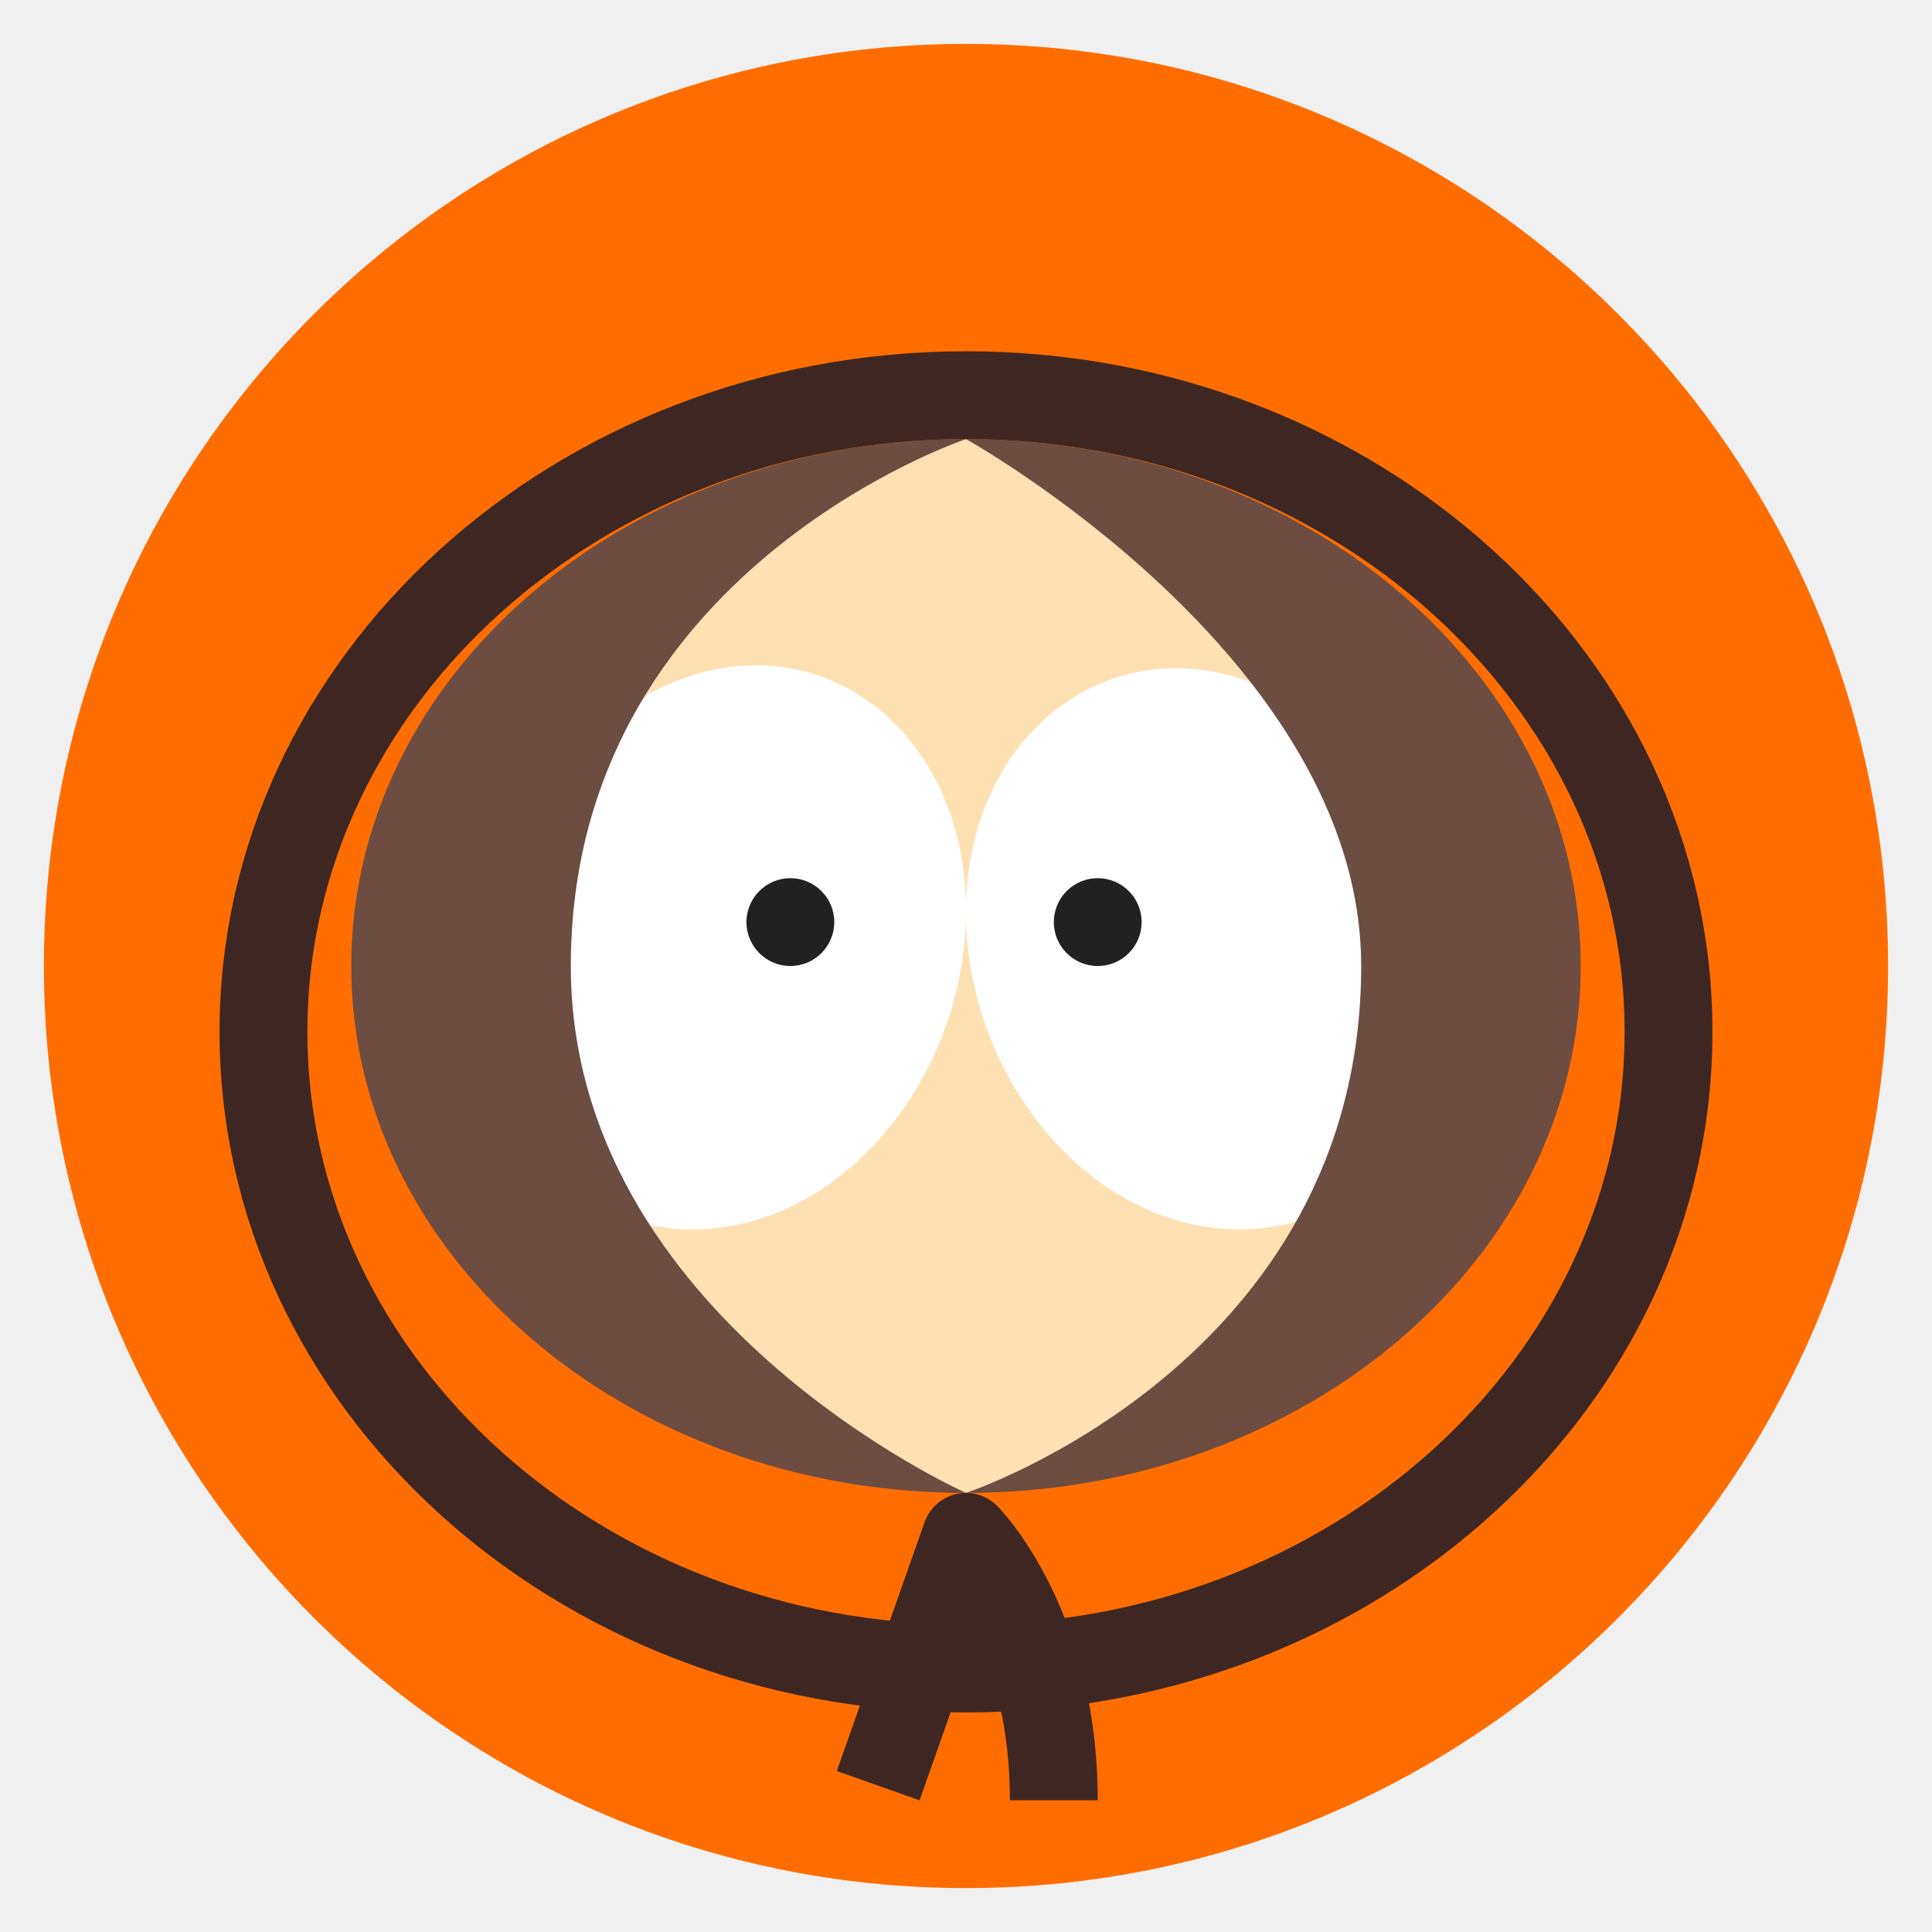
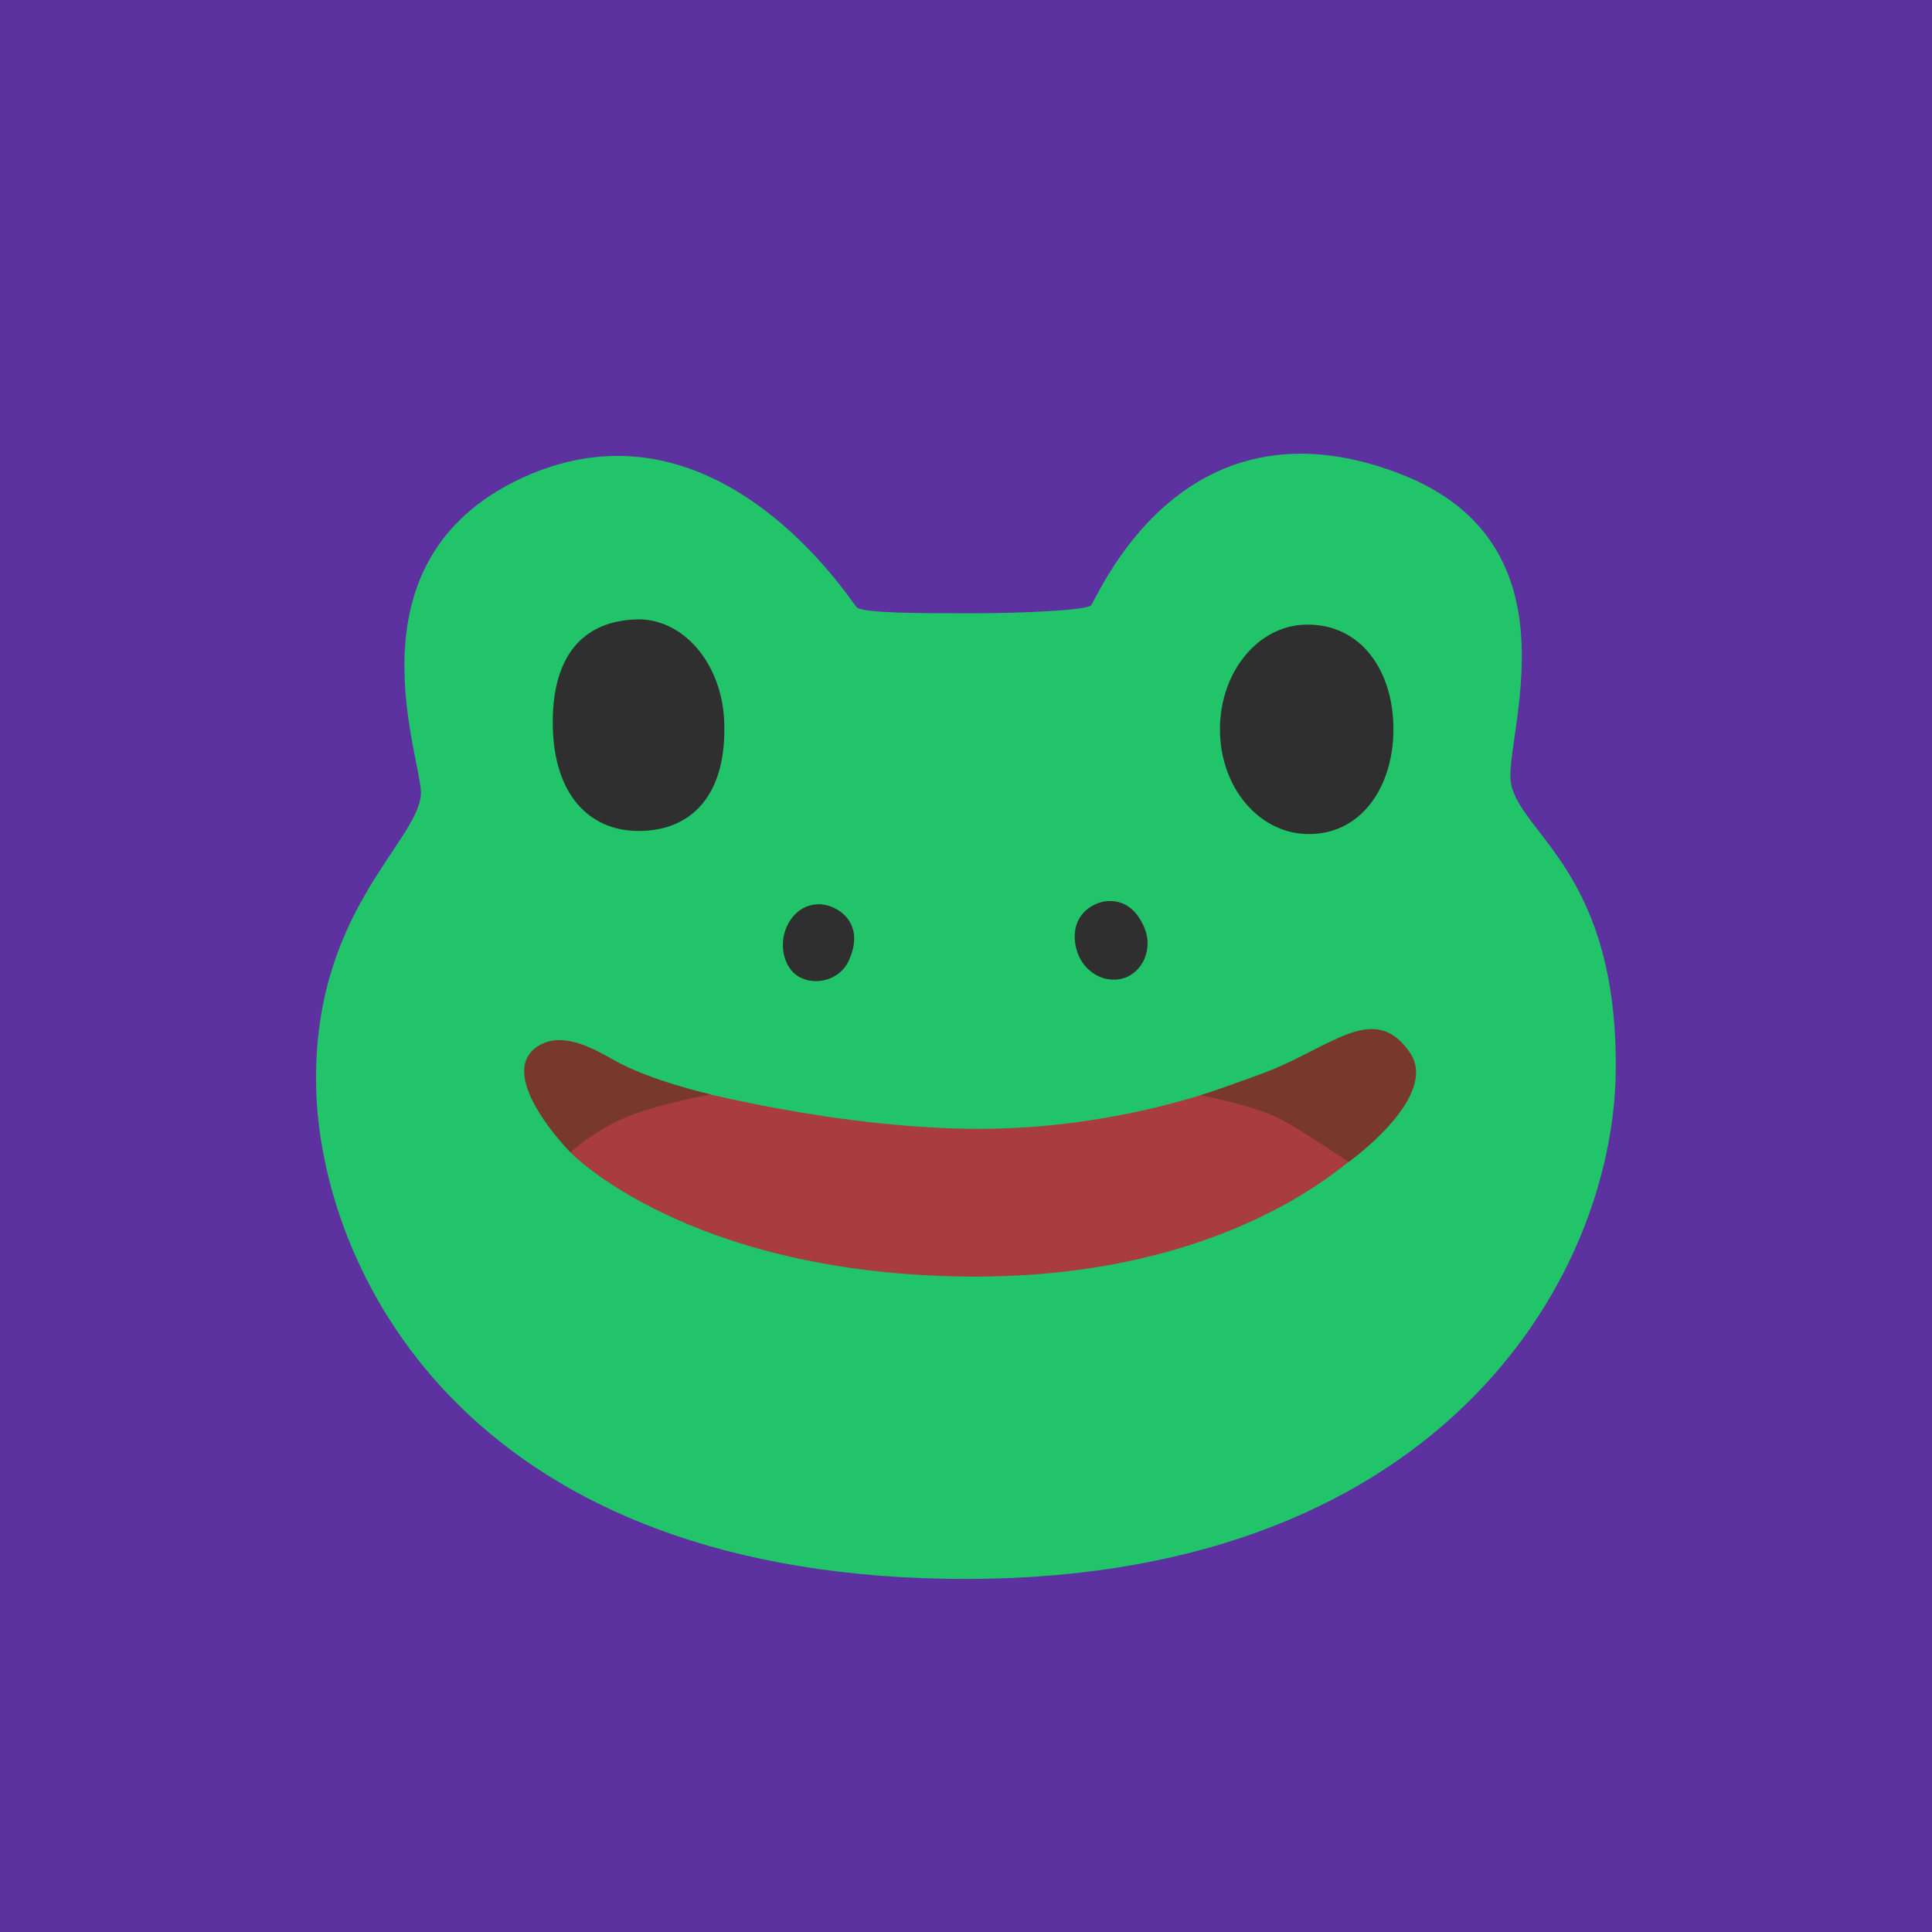
- <svg xmlns="http://www.w3.org/2000/svg" viewBox="2 2 44 44" width="240px" height="240px">
-   <circle cx="24" cy="24" r="21" fill="#ff6d00" />
-   <path fill="#ffe0b2" d="M24,12c0,0-11,1-11,12c0,10,11,12,11,12s11-2,11-12S24,12,24,12z" />
-   <path fill="#fff" d="M24,22.706c0.014,3.723-2.702,7.154-6.031,7.29c-3.289,0.134-5.434-3.03-4.882-6.706 c0.5-3.331,3.084-5.951,5.836-6.128C21.703,16.984,23.987,19.34,24,22.706z" />
-   <path fill="#fff" d="M24,22.744c-0.014,3.704,2.702,7.117,6.031,7.252c3.289,0.133,5.434-3.014,4.882-6.671 c-0.5-3.313-3.084-5.92-5.836-6.096C26.297,17.051,24.013,19.395,24,22.744z" />
-   <circle cx="20" cy="23" r="1" fill="#212121" />
-   <circle cx="27" cy="23" r="1" fill="#212121" />
-   <path fill="#6d4c41" d="M15,24c0-9,9-12,9-12c-7.732,0-14,5.373-14,12c0,6.627,6.268,12,14,12C24,36,15,32,15,24z" />
-   <path fill="#6d4c41" d="M24,12c0,0,9,5,9,12c0,9.029-9,12-9,12c7.732,0,14-5.373,14-12C38,17.373,31.732,12,24,12z" />
-   <path fill="#3e2723" d="M24,41c-9.374,0-17-6.953-17-15.5S14.626,10,24,10s17,6.953,17,15.5S33.374,41,24,41z M24,12 c-8.271,0-15,6.056-15,13.5S15.729,39,24,39s15-6.056,15-13.5S32.271,12,24,12z" />
-   <path fill="#3e2723" d="M22.943,43l-1.886-0.666l2-5.667c0.114-0.324,0.387-0.566,0.722-0.642 c0.333-0.075,0.686,0.025,0.928,0.268C24.801,36.387,27,38.636,27,43h-2c0-1.619-0.354-2.861-0.739-3.734L22.943,43z" />
+ <svg xmlns="http://www.w3.org/2000/svg" width="800px" height="800px" viewBox="-24.32 -24.32 176.64 176.64" aria-hidden="true" role="img" class="iconify iconify--noto" preserveAspectRatio="xMidYMid meet" fill="#000000">
+   <g id="SVGRepo_bgCarrier" stroke-width="0">
+     <rect x="-24.32" y="-24.32" width="176.64" height="176.64" rx="0" fill="#5d31a0" strokewidth="0" />
+   </g>
+   <g id="SVGRepo_tracerCarrier" stroke-linecap="round" stroke-linejoin="round" />
+   <g id="SVGRepo_iconCarrier">
+     <path d="M14.16 48.37c-.43 4.5-10 10.84-9.57 26.89s13.09 44.06 57.72 44.77c44.63.7 60.96-27.31 61.1-46.6c.13-17.88-8.58-21.43-9.57-26.04c-.84-3.94 6.76-21.96-10.28-28.44c-20.11-7.65-27.6 11.68-28.16 12.1c-.56.42-6.05.7-10.84.7s-10 0-10.56-.56c-.56-.56-12.81-19.99-30.55-11.83c-16.64 7.67-9.01 26.05-9.29 29.01z" fill="#21c468" />
+     <path d="M103.08 42.36c0 5.29-3 9.76-8.02 9.57c-4.33-.16-7.84-4.29-7.84-9.57s3.51-9.49 7.84-9.57c5.11-.1 8.02 4.28 8.02 9.57z" fill="#2f2f2f" />
+     <path d="M41.89 41.61c.28 6.76-3 10.14-8.02 10.04c-4.22-.08-7.56-3.19-7.65-9.67c-.08-5.34 1.97-9.48 7.65-9.67c4.22-.13 7.8 3.97 8.02 9.3z" fill="#2f2f2f" />
+     <path d="M53.29 63.5c-.81 1.79-3.06 2.35-4.57 1.48c-1.5-.87-1.91-3.23-.93-4.93c.98-1.7 2.65-1.96 3.87-1.48c1.63.64 2.83 2.28 1.63 4.93z" fill="#2f2f2f" />
+     <path d="M80.33 60.55c.77 1.86-.16 4.04-1.94 4.57c-1.78.53-3.69-.61-4.26-2.54c-.57-1.93.14-3.61 1.87-4.3c1.13-.44 3.19-.48 4.33 2.27z" fill="#2f2f2f" />
+     <path d="M27.44 78.31l.38 2.72s10.51 10.98 35.85 11.36c26 .39 37.26-12.29 37.26-12.29l-11.64-5.63s-11.07 4.69-25.34 4.41c-14.27-.28-28.34-4.41-28.34-4.41l-8.17 3.84z" fill="#a93d3d" />
+     <path d="M104.59 71.92c-3.28-4.79-7.23-.43-13.42 1.88c-3.43 1.28-5.7 2.02-5.7 2.02s5.09.99 7.34 2.21s6.17 3.89 6.17 3.89s8.37-5.96 5.61-10z" fill="#78392b" />
+     <path d="M24.81 71.36c-3.94 2.63 3.02 9.68 3.02 9.68s2.15-1.98 5.06-3.2s7.78-2.1 7.78-2.1s-5.63-1.27-8.9-3.16c-1.69-.96-4.71-2.72-6.96-1.22z" fill="#78392b" />
+   </g>
</svg>
